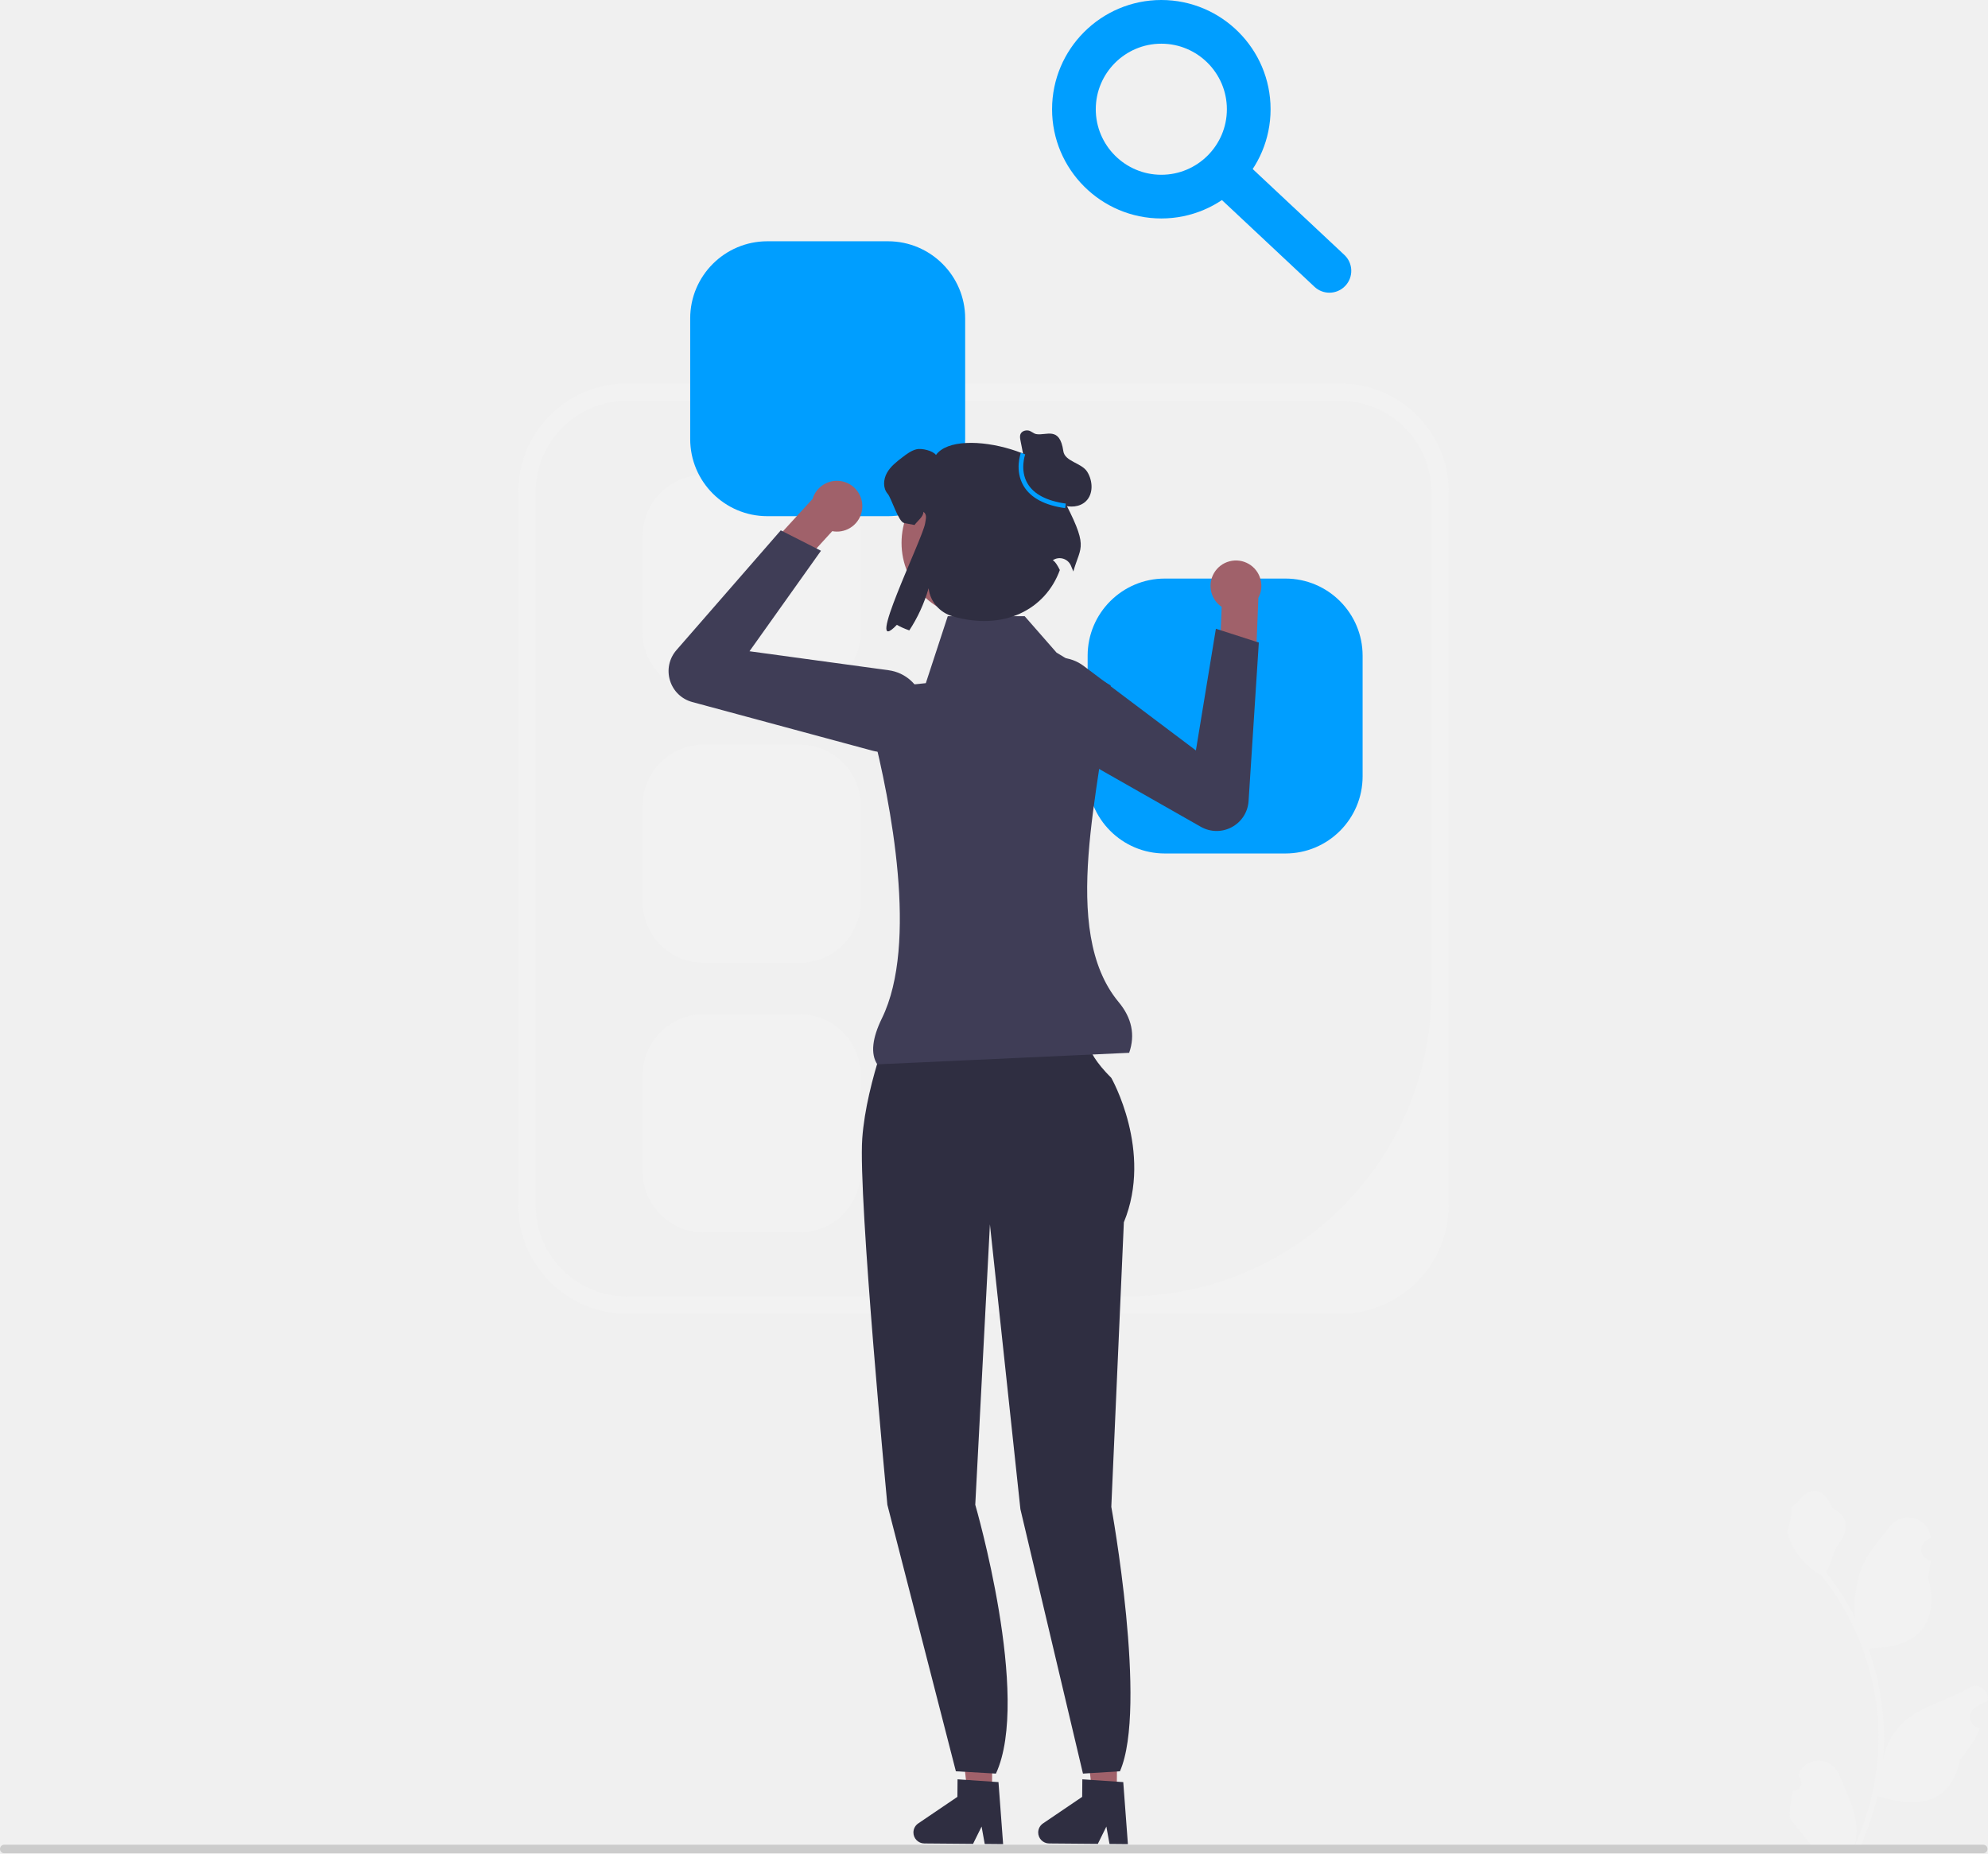
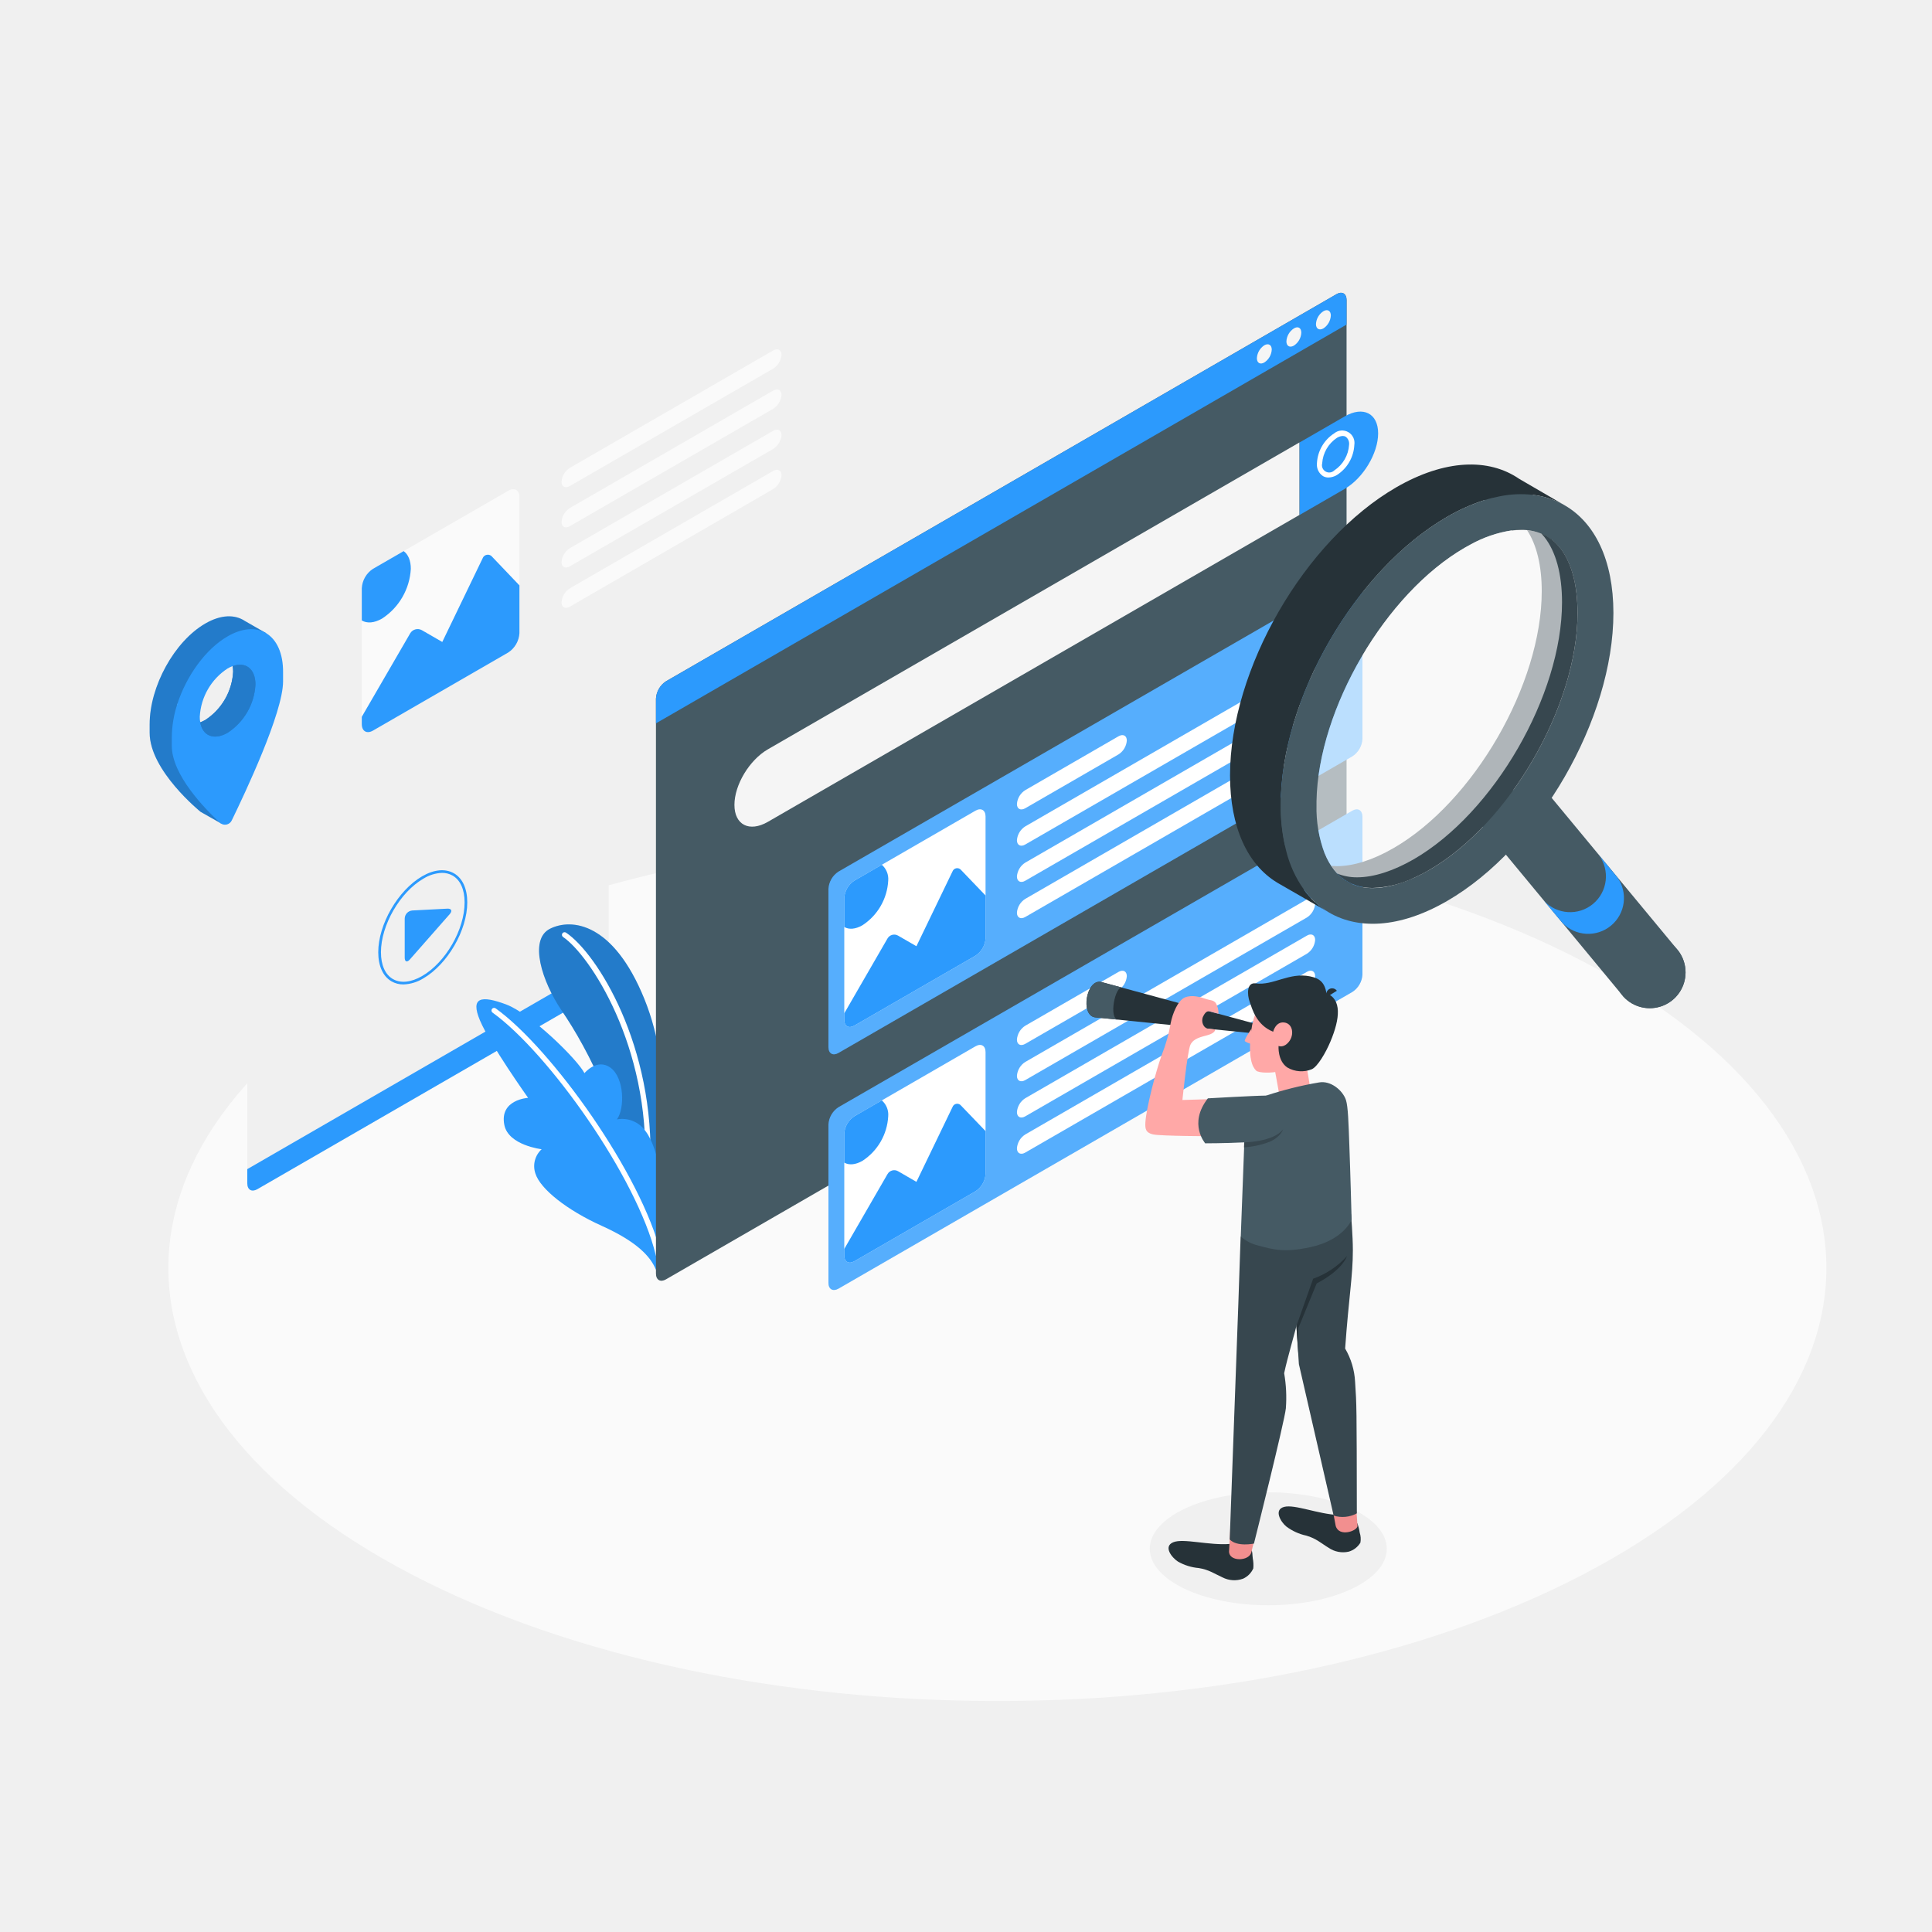
- <svg xmlns="http://www.w3.org/2000/svg" width="552.81" height="515.459" viewBox="0 0 552.81 515.459">
-   <path d="M372.633,365.415H174.325c-16.669,0-30.23-13.561-30.23-30.23V136.877c0-16.669,13.561-30.23,30.23-30.23h198.308c16.669,0,30.23,13.561,30.23,30.23v198.308c0,16.669-13.561,30.23-30.23,30.23ZM174.325,111.484c-14.024,0-25.393,11.369-25.393,25.393v198.308c0,14.024,11.369,25.393,25.393,25.393h138.91c46.829,0,84.791-37.962,84.791-84.791V136.877c0-14.024-11.369-25.393-25.393-25.393H174.325Z" fill="#f2f2f2" />
-   <path d="M195.704,132.106c-9.386,0-17.021,7.635-17.021,17.021v26.642c0,9.386,7.635,17.021,17.021,17.021h26.642c9.386,0,17.021-7.635,17.021-17.021v-26.642c0-9.386-7.635-17.021-17.021-17.021h-26.642Z" fill="#f2f2f2" />
-   <path d="M195.704,207.106c-9.386,0-17.021,7.635-17.021,17.021v26.642c0,9.386,7.635,17.021,17.021,17.021h26.642c9.386,0,17.021-7.635,17.021-17.021v-26.642c0-9.386-7.635-17.021-17.021-17.021h-26.642Z" fill="#f2f2f2" />
-   <path d="M195.704,282.106c-9.386,0-17.021,7.635-17.021,17.021v26.642c0,9.386,7.635,17.021,17.021,17.021h26.642c9.386,0,17.021-7.635,17.021-17.021v-26.642c0-9.386-7.635-17.021-17.021-17.021h-26.642Z" fill="#f2f2f2" />
-   <g>
-     <path d="M213.371,67.106c-11.826,0-21.447,9.621-21.447,21.447v33.569c0,11.826,9.621,21.447,21.447,21.447h33.569c11.826,0,21.447-9.621,21.447-21.447v-33.569c0-11.826-9.621-21.447-21.447-21.447h-33.569Z" fill="#009eff" />
-     <path d="M323.89,160.919c-11.826,0-21.447,9.621-21.447,21.447v33.569c0,11.826,9.621,21.447,21.447,21.447h33.569c11.826,0,21.447-9.621,21.447-21.447v-33.569c0-11.826-9.621-21.447-21.447-21.447h-33.569Z" fill="#009eff" />
-     <g>
-       <polygon points="275.842 498.808 269.023 498.75 266.004 471.833 276.069 471.917 275.842 498.808" fill="#a0616a" />
-       <path d="M253.998,509.652c-.015,1.679,1.338,3.06,3.023,3.076l13.559,.113,2.374-4.811,.872,4.836,5.116,.046-1.292-17.248-1.78-.118-7.26-.5-2.342-.157-.041,4.88-10.892,7.388c-.829,.563-1.328,1.495-1.336,2.496Z" fill="#2f2e41" />
+ <svg xmlns="http://www.w3.org/2000/svg" viewBox="0 0 500 500">
+   <g id="freepik--Floor--inject-16">
+     <path d="M106.42,407.4c83.78,43.77,219.62,43.77,303.41,0s83.78-114.73,0-158.5-219.63-43.78-303.42,0S22.63,363.63,106.42,407.4Z" style="fill:#fafafa" />
+   </g>
+   <g id="freepik--Shadow--inject-16">
+     <ellipse cx="328.23" cy="400.82" rx="30.67" ry="14.62" style="fill:#f0f0f0" />
+   </g>
+   <g id="freepik--screens-2--inject-16">
+     <path d="M88.4,148V198.3c0,1.65,1.16,2.33,2.6,1.5l116.78-67.43a5.76,5.76,0,0,0,2.6-4.5V77.53c0-1.65-1.17-2.33-2.6-1.5L91,143.46A5.73,5.73,0,0,0,88.4,148Z" style="fill:#f0f0f0" />
+     <path d="M96.53,147.21l35-20.2c1.61-.93,2.9-.18,2.9,1.67v35.17a6.37,6.37,0,0,1-2.9,5l-35,20.21c-1.6.92-2.9.17-2.9-1.68V152.23A6.4,6.4,0,0,1,96.53,147.21Z" style="fill:#fafafa" />
+     <path d="M124.87,144.56l-10.41,21.58-5.3-3.06a2.24,2.24,0,0,0-3,.82L93.63,185.51v1.89c0,1.85,1.3,2.6,2.9,1.68l35-20.21a6.4,6.4,0,0,0,2.9-5V151.5l-7-7.34A1.45,1.45,0,0,0,124.87,144.56Z" style="fill:#2C9AFD" />
+     <path d="M98.89,160.08a16.43,16.43,0,0,0,7.43-12.87c0-2.17-.7-3.74-1.85-4.58l-7.94,4.58a6.4,6.4,0,0,0-2.9,5v8.37C95,161.38,96.84,161.26,98.89,160.08Z" style="fill:#2C9AFD" />
+     <path d="M147.49,121.08l52.59-30.37c1.2-.69,2.17-.2,2.17,1.1a4.64,4.64,0,0,1-2.17,3.6l-52.59,30.36c-1.2.69-2.17.2-2.17-1.1A4.64,4.64,0,0,1,147.49,121.08Z" style="fill:#fafafa" />
+     <path d="M147.49,131.47l52.59-30.37c1.2-.69,2.17-.2,2.17,1.1a4.64,4.64,0,0,1-2.17,3.6l-52.59,30.36c-1.2.69-2.17.2-2.17-1.09A4.64,4.64,0,0,1,147.49,131.47Z" style="fill:#fafafa" />
+     <path d="M147.49,141.86l52.59-30.36c1.2-.69,2.17-.2,2.17,1.09a4.64,4.64,0,0,1-2.17,3.6l-52.59,30.36c-1.2.7-2.17.21-2.17-1.09A4.64,4.64,0,0,1,147.49,141.86Z" style="fill:#fafafa" />
+     <path d="M147.49,152.25l52.59-30.36c1.2-.69,2.17-.2,2.17,1.1a4.64,4.64,0,0,1-2.17,3.59L147.49,157c-1.2.69-2.17.2-2.17-1.1A4.64,4.64,0,0,1,147.49,152.25Z" style="fill:#fafafa" />
+     <path d="M64,306.26V232.45a5.73,5.73,0,0,1,2.6-4.5l88.32-51c1.43-.83,2.6-.16,2.6,1.5v73.81a5.76,5.76,0,0,1-2.6,4.5l-88.32,51C65.16,308.59,64,307.92,64,306.26Z" style="fill:#f0f0f0" />
+     <path d="M64,302.57v3.69c0,1.66,1.16,2.33,2.6,1.5l88.32-51a5.76,5.76,0,0,0,2.6-4.5v-3.7Z" style="fill:#2C9AFD" />
+     <path d="M106.73,235.63l9-.47c1.1-.06,1.4.56.67,1.4l-10.34,11.76c-.73.83-1.32.6-1.32-.5V237.74A2.13,2.13,0,0,1,106.73,235.63Z" style="fill:#2C9AFD" />
+     <path d="M104.41,254.77a6.09,6.09,0,0,1-3.08-.79c-2.22-1.29-3.44-4-3.44-7.54,0-7.22,5.09-16,11.35-19.65,3.09-1.79,6-2.06,8.24-.78s3.45,4,3.45,7.53c0,7.23-5.1,16-11.35,19.65A10.49,10.49,0,0,1,104.41,254.77Zm10-28.87a9.8,9.8,0,0,0-4.82,1.49c-6.07,3.5-11,12.05-11,19.05,0,3.32,1.1,5.79,3.1,6.94s4.68.88,7.55-.78c6.07-3.51,11-12,11-19.06,0-3.32-1.1-5.78-3.1-6.94A5.5,5.5,0,0,0,114.4,225.9Z" style="fill:#2C9AFD" />
+   </g>
+   <g id="freepik--Locator--inject-16">
+     <path d="M68.87,163.86l-5.47-3.14h0c-2.61-1.75-6.24-1.68-10.25.64-8,4.6-14.42,16.27-14.42,26.07v2.23c0,9.8,13.18,20.44,13.18,20.44l5.38,3.05s-3.23-3.69-2.86-4.45C58,201.46,67.55,181,67.55,173v-2.23a17.33,17.33,0,0,0-.61-4.78l.61.35ZM53.14,186.33c-4,2.3-7.21.43-7.21-4.16,2.14-.34,7.53-9.54,7.21-12.49,4-2.3,7.2-.43,7.21,4.16A15.94,15.94,0,0,1,53.14,186.33Z" style="fill:#2C9AFD" />
+     <g style="opacity:0.2">
+       <path d="M68.87,163.86l-5.47-3.14h0c-2.61-1.75-6.24-1.68-10.25.64-8,4.6-14.42,16.27-14.42,26.07v2.23c0,9.8,13.18,20.44,13.18,20.44l5.38,3.05s-3.23-3.69-2.86-4.45C58,201.46,67.55,181,67.55,173v-2.23a17.33,17.33,0,0,0-.61-4.78l.61.35ZM53.14,186.33c-4,2.3-7.21.43-7.21-4.16,2.14-.34,7.53-9.54,7.21-12.49,4-2.3,7.2-.43,7.21,4.16A15.94,15.94,0,0,1,53.14,186.33Z" />
    </g>
-     <g>
-       <polygon points="310.54 498.808 303.72 498.75 300.702 471.833 310.767 471.917 310.54 498.808" fill="#a0616a" />
-       <path d="M288.696,509.652c-.015,1.679,1.338,3.06,3.023,3.076l13.559,.113,2.374-4.811,.872,4.836,5.116,.046-1.292-17.248-1.78-.118-7.26-.5-2.342-.157-.041,4.88-10.892,7.388c-.829,.563-1.328,1.495-1.336,2.496Z" fill="#2f2e41" />
+     <path d="M68.87,163.86a1.18,1.18,0,0,0-.19-.11c-2.57-1.44-6-1.24-9.78.94-5.7,3.3-10.63,10.21-13,17.48v0a28.42,28.42,0,0,0-1.44,8.57V193c0,7.55,8.55,16.31,12.48,19.94a2.47,2.47,0,0,0,.27.21s0,0,0,0a1.94,1.94,0,0,0,2.76-.81c3.4-7,13.29-27.88,13.29-36v-2.23C73.32,169.07,71.61,165.51,68.87,163.86ZM51.82,186.94a8.06,8.06,0,0,1-.12-1.44A15.93,15.93,0,0,1,58.9,173a9,9,0,0,1,1.31-.62c3.36-1.22,5.9.71,5.9,4.78a15.91,15.91,0,0,1-7.21,12.48C55.37,191.7,52.43,190.46,51.82,186.94Z" style="fill:#2C9AFD" />
+     <path d="M66.11,177.17a15.91,15.91,0,0,1-7.21,12.48c-3.53,2-6.47.81-7.08-2.71a7.71,7.71,0,0,0,1.32-.61,15.93,15.93,0,0,0,7.2-12.49,7.38,7.38,0,0,0-.13-1.45C63.57,171.17,66.11,173.1,66.11,177.17Z" style="fill:#2C9AFD" />
+     <g style="opacity:0.2">
+       <path d="M66.11,177.17a15.91,15.91,0,0,1-7.21,12.48c-3.53,2-6.47.81-7.08-2.71a7.71,7.71,0,0,0,1.32-.61,15.93,15.93,0,0,0,7.2-12.49,7.38,7.38,0,0,0-.13-1.45C63.57,171.17,66.11,173.1,66.11,177.17Z" />
    </g>
-     <path d="M249.081,281.178l27.643,.873,26.189,5.82s-2.619,3.201,6.111,11.93c0,0,11.639,20.369,3.492,40.156l-3.492,79.148s10.181,55.794,2.402,73.551l-10.281,.643-17.396-73.55-8.479-79.209-4.074,77.984s15.585,53.527,5.744,74.776l-11.135-.643-19.052-74.133s-8.148-85.549-6.984-101.844c1.164-16.295,9.311-35.5,9.311-35.5Z" fill="#2f2e41" />
-     <g>
-       <path d="M341.914,156.113c-3.779,.978-6.049,4.835-5.071,8.614,.448,1.732,1.505,3.14,2.877,4.071l-0,.01-.536,12.985,9.937,4.598,.793-19.981-.069,.002c.862-1.535,1.159-3.389,.683-5.228-.978-3.779-4.835-6.049-8.614-5.071Z" fill="#a0616a" />
-       <path d="M286.378,202.455c-2.087-2.069-3.298-4.874-3.344-7.925-.061-4.092,1.99-7.807,5.486-9.935,4.026-2.452,9.06-2.204,12.825,.631l31.203,23.494,5.56-33.844,11.937,3.843-2.848,44.07c-.199,3.083-1.942,5.798-4.661,7.264-2.719,1.466-5.945,1.429-8.63-.098l-45.093-25.655c-.906-.515-1.722-1.137-2.435-1.844Z" fill="#3f3d56" />
-     </g>
-     <g>
-       <path d="M238.799,137.182c1.995,3.355,.892,7.693-2.464,9.687-1.538,.914-3.28,1.171-4.91,.865l-.007,.007-8.761,9.599-10.294-3.73,13.505-14.748,.048,.05c.469-1.697,1.563-3.223,3.196-4.194,3.355-1.995,7.693-.892,9.687,2.464Z" fill="#a0616a" />
-       <path d="M242.584,208.787l-50.085-13.529c-2.982-.806-5.299-3.051-6.198-6.006-.899-2.955-.224-6.111,1.805-8.44l29.005-33.301,11.182,5.675-19.88,27.949,38.699,5.285c4.67,.638,8.419,4.006,9.552,8.581,.984,3.973-.175,8.054-3.099,10.918-2.18,2.134-5.015,3.274-7.954,3.274-1.004,0-2.021-.133-3.027-.405Z" fill="#3f3d56" />
-     </g>
-     <path d="M313.989,292.822l-70.038,3.213c-1.924-2.921-1.403-7.313,1.291-12.814,10.171-20.767,2.447-60.055-2.75-80.512-1.458-5.74,2.456-11.446,8.349-12.035l6.604-.66,6.104-18.634h21.379l8.869,10.133,15.052,9.144c-2.74,28.221-14.414,68.071,2.217,88.055,3.637,4.371,4.669,9.097,2.923,14.111Z" fill="#3f3d56" />
-     <circle cx="271.519" cy="150.987" r="20.824" fill="#a0616a" />
-     <path d="M295.082,137.658c2.897-10.563-28.679-19.621-34.815-11.114-.853-1.209-4.007-1.944-5.453-1.573-1.447,.371-2.664,1.298-3.851,2.196-1.632,1.254-3.324,2.552-4.326,4.355-1.009,1.796-1.165,4.244,.193,5.802,1.076,1.239,2.966,7.823,4.584,8.15,1.128,.23,2.077,.415,2.894,.549,.727-1.061,2.581-2.394,2.448-3.677,1.098,.727,.697,2.006,.476,3.314-.737,4.354-17.346,38.055-7.833,28.124,.942,.556,2.107,1.076,3.45,1.551,2.278-3.435,4.147-7.486,5.379-11.723l.009,.078c.424,3.682,3.115,6.703,6.674,7.734,14.279,4.137,25.83-1.933,29.803-12.88-1.455-2.953-2.088-2.632-1.958-2.72,1.816-1.224,4.311-.423,5.092,1.622,.23,.603,.439,1.118,.62,1.506,2.07-7.405,4.532-6.336-3.385-21.294Z" fill="#2f2e41" />
-     <path d="M285.231,129.994l-1.459-7.457c-.123-.627-.239-1.307,.044-1.88,.363-.736,1.297-1.041,2.109-.924,.812,.117,1.42,.859,2.228,1.002,2.81,.497,6.524-2.279,7.531,4.742,.42,2.927,5.091,3.237,6.651,5.749,1.56,2.512,1.751,6.139-.377,8.191-1.7,1.639-4.431,1.828-6.639,.991-2.208-.837-3.981-2.529-5.529-4.312s-2.95-3.714-4.736-5.259" fill="#2f2e41" />
-     <path d="M296.195,141.336c-5.698-.796-9.582-2.868-11.544-6.159-2.568-4.307-.848-9.05-.773-9.25l1.204,.448c-.016,.044-1.576,4.385,.68,8.156,1.755,2.933,5.325,4.795,10.611,5.533l-.178,1.273Z" fill="#009eff" />
  </g>
-   <path d="M322.934,60.762c-16.751,0-30.381-13.63-30.381-30.381S306.183,0,322.934,0s30.381,13.63,30.381,30.381-13.63,30.381-30.381,30.381Zm0-48.61c-10.052,0-18.229,8.177-18.229,18.229s8.177,18.229,18.229,18.229,18.229-8.177,18.229-18.229-8.177-18.229-18.229-18.229Z" fill="#009eff" />
-   <path d="M369.677,81.409c-1.489,0-2.982-.543-4.154-1.644l-28.515-26.723c-2.451-2.293-2.575-6.139-.279-8.586,2.29-2.457,6.136-2.578,8.586-.279l28.515,26.723c2.451,2.293,2.575,6.139,.279,8.586-1.196,1.279-2.813,1.923-4.433,1.923Z" fill="#009eff" />
-   <g>
-     <path d="M498.551,498.126c2.066,.129,3.208-2.437,1.645-3.933l-.155-.618c.02-.05,.041-.099,.062-.148,2.089-4.982,9.17-4.947,11.241,.042,1.839,4.428,4.179,8.864,4.756,13.546,.258,2.067,.142,4.172-.316,6.2,4.308-9.411,6.575-19.687,6.575-30.021,0-2.597-.142-5.193-.433-7.783-.239-2.119-.568-4.224-.995-6.31-2.306-11.277-7.299-22.018-14.5-30.99-3.462-1.892-6.349-4.851-8.093-8.397-.626-1.279-1.117-2.655-1.35-4.056,.394,.052,1.486-5.949,1.188-6.317,.549-.833,1.532-1.247,2.131-2.06,2.982-4.043,7.091-3.337,9.236,2.157,4.582,2.313,4.627,6.148,1.815,9.837-1.789,2.347-2.035,5.522-3.604,8.035,.162,.207,.329,.407,.491,.614,2.961,3.798,5.522,7.88,7.681,12.169-.61-4.766,.291-10.508,1.826-14.21,1.748-4.217,5.025-7.769,7.91-11.415,3.466-4.379,10.573-2.468,11.184,3.083,.006,.054,.012,.107,.017,.161-.429,.242-.848,.499-1.259,.77-2.339,1.547-1.531,5.174,1.241,5.602l.063,.01c-.155,1.544-.42,3.074-.807,4.579,3.702,14.316-4.29,19.53-15.701,19.764-.252,.129-.497,.258-.749,.381,1.156,3.255,2.08,6.594,2.764,9.979,.614,2.99,1.04,6.013,1.279,9.049,.297,3.83,.271,7.68-.052,11.503l.019-.136c.82-4.211,3.107-8.145,6.427-10.87,4.946-4.063,11.933-5.559,17.268-8.824,2.568-1.572,5.859,.459,5.411,3.437l-.022,.143c-.794,.323-1.569,.698-2.319,1.117-.429,.242-.848,.499-1.259,.77-2.339,1.547-1.531,5.174,1.241,5.602l.063,.01c.045,.006,.084,.013,.129,.019-1.363,3.236-3.262,6.239-5.639,8.829-2.315,12.497-12.256,13.683-22.89,10.044h-.006c-1.163,5.064-2.861,10.011-5.044,14.726h-18.02c-.065-.2-.123-.407-.181-.607,1.666,.103,3.346,.006,4.986-.297-1.337-1.641-2.674-3.294-4.011-4.935-.032-.032-.058-.065-.084-.097-.678-.84-1.363-1.673-2.041-2.512l-0-.001c-.042-2.578,.267-5.147,.879-7.64l.001-0Z" fill="#f2f2f2" />
-     <path d="M0,514.269c0,.66,.53,1.19,1.19,1.19H551.48c.66,0,1.19-.53,1.19-1.19,0-.66-.53-1.19-1.19-1.19H1.19c-.66,0-1.19,.53-1.19,1.19Z" fill="#ccc" />
+   <g id="freepik--Plants--inject-16">
+     <path d="M171.18,301.33s3.61-23-4.41-42.78-18.83-21-24.43-18.19-2,13.78,3,21.15C152,271.18,163,292,162.64,310.7Z" style="fill:#2C9AFD" />
+     <path d="M171.18,301.33s3.61-23-4.41-42.78-18.83-21-24.43-18.19-2,13.78,3,21.15C152,271.18,163,292,162.64,310.7Z" style="opacity:0.2" />
+     <path d="M167.58,302.79h0a.67.67,0,0,1-.65-.71c1.32-31.49-14.41-55-21.2-59.58a.68.68,0,1,1,.76-1.13c8,5.34,23.12,29.38,21.79,60.77A.67.67,0,0,1,167.58,302.79Z" style="fill:#fff" />
+     <path d="M169.76,328.64c-1.37-3.44-4.91-7.28-14-11.38s-15.93-9.57-17.19-13.53a5.91,5.91,0,0,1,1.61-6.31s-8.57-1-9.65-6.25c-1.35-6.62,6.14-7.05,6.14-7.05s-9.83-13.84-12.44-20,.4-6.53,6.74-4.18,18.42,14.18,20.29,17.79c0,0,3.27-4,6.79-1.37s3.69,10.5,1.61,13.34a7.38,7.38,0,0,1,7.43,3.07c3.58,4.69,4.76,16.42,4.76,16.42Z" style="fill:#2C9AFD" />
+     <path d="M170.4,325.44a.69.69,0,0,1-.66-.52c-4.86-20.25-27.93-52.57-42.26-62.85a.68.68,0,0,1,.79-1.11c14.51,10.41,37.87,43.14,42.8,63.64a.69.69,0,0,1-.51.82Z" style="fill:#fff" />
+   </g>
+   <g id="freepik--screen-1--inject-16">
+     <path d="M351.41,121.53a.72.72,0,0,1-.34-.09l-2.81-1.63a.68.68,0,1,1,.68-1.18l2.81,1.63a.68.68,0,0,1,.25.93A.68.68,0,0,1,351.41,121.53Z" style="fill:#fff" />
+     <path d="M169.76,180.82V329.6c0,1.66,1.16,2.33,2.59,1.5L345.89,230.91a5.76,5.76,0,0,0,2.6-4.5V77.63c0-1.66-1.17-2.33-2.6-1.5L172.35,176.32A5.74,5.74,0,0,0,169.76,180.82Z" style="fill:#455a64" />
+     <path d="M190.07,208.3c0,5.19,3.87,7.15,8.66,4.39L336.3,133.26V114.5L198.73,193.92C193.94,196.69,190.07,203.12,190.07,208.3Z" style="fill:#f5f5f5" />
+     <path d="M348,107.77c4.78-2.76,8.66-.8,8.66,4.38s-3.88,11.62-8.66,14.38l-11.65,6.73V114.5Z" style="fill:#2C9AFD" />
+     <path d="M343.8,123.58a2.76,2.76,0,0,1-1.42-.37,3.55,3.55,0,0,1-1.56-3.28,9.8,9.8,0,0,1,4.5-7.8,3.2,3.2,0,0,1,5.18,3,9.83,9.83,0,0,1-4.5,7.8A4.44,4.44,0,0,1,343.8,123.58Zm3.71-10.75a3.1,3.1,0,0,0-1.51.48,8.59,8.59,0,0,0-3.82,6.62,1.88,1.88,0,0,0,3.14,1.81,8.57,8.57,0,0,0,3.82-6.62,2.27,2.27,0,0,0-.88-2.1A1.44,1.44,0,0,0,347.51,112.83Z" style="fill:#fff" />
+     <path d="M350,148.83,217,225.57a5.71,5.71,0,0,0-2.6,4.5V271c0,1.66,1.16,2.33,2.6,1.5L350,195.73a5.73,5.73,0,0,0,2.6-4.5v-40.9C352.55,148.67,351.39,148,350,148.83Z" style="fill:#2C9AFD" />
+     <path d="M350,148.83,217,225.57a5.71,5.71,0,0,0-2.6,4.5V271c0,1.66,1.16,2.33,2.6,1.5L350,195.73a5.73,5.73,0,0,0,2.6-4.5v-40.9C352.55,148.67,351.39,148,350,148.83Z" style="fill:#fff;opacity:0.2" />
+     <path d="M265.35,204.48l24.1-13.92c1.2-.69,2.17-.2,2.17,1.1a4.64,4.64,0,0,1-2.17,3.59l-24.1,13.92c-1.2.69-2.17.2-2.17-1.1A4.64,4.64,0,0,1,265.35,204.48Z" style="fill:#fff" />
+     <path d="M263.18,217.45c0,1.3,1,1.79,2.17,1.1l72.85-42.06a4.65,4.65,0,0,0,2.16-3.6c0-1.29-1-1.78-2.16-1.09l-72.85,42.06A4.64,4.64,0,0,0,263.18,217.45Z" style="fill:#fff" />
+     <path d="M263.18,226.83c0,1.3,1,1.79,2.17,1.1l72.85-42.06a4.65,4.65,0,0,0,2.16-3.6c0-1.29-1-1.78-2.16-1.09l-72.85,42.06A4.64,4.64,0,0,0,263.18,226.83Z" style="fill:#fff" />
+     <path d="M263.18,236.21c0,1.3,1,1.79,2.17,1.1l72.85-42.06a4.65,4.65,0,0,0,2.16-3.6c0-1.29-1-1.78-2.16-1.09l-72.85,42.06A4.64,4.64,0,0,0,263.18,236.21Z" style="fill:#fff" />
+     <path d="M221.1,227.91l31.36-18.11c1.44-.82,2.6-.15,2.6,1.5v31.53a5.74,5.74,0,0,1-2.6,4.5l-31.36,18.1c-1.43.83-2.6.16-2.6-1.49V232.41A5.73,5.73,0,0,1,221.1,227.91Z" style="fill:#fff" />
+     <path d="M246.5,225.54l-9.33,19.34-4.75-2.74a2,2,0,0,0-2.73.73L218.5,262.24v1.69c0,1.66,1.17,2.33,2.6,1.5l31.36-18.1a5.73,5.73,0,0,0,2.6-4.5V231.76l-6.31-6.58A1.3,1.3,0,0,0,246.5,225.54Z" style="fill:#2C9AFD" />
+     <path d="M223.21,239.45a14.73,14.73,0,0,0,6.66-11.54,4.89,4.89,0,0,0-1.66-4.11l-7.11,4.11a5.73,5.73,0,0,0-2.6,4.5v7.5C219.71,240.61,221.37,240.51,223.21,239.45Z" style="fill:#2C9AFD" />
+     <path d="M350,209.8,217,286.54a5.73,5.73,0,0,0-2.6,4.5V332c0,1.65,1.16,2.32,2.6,1.5L350,256.71a5.73,5.73,0,0,0,2.6-4.5V211.3C352.55,209.65,351.39,209,350,209.8Z" style="fill:#2C9AFD" />
+     <path d="M350,209.8,217,286.54a5.73,5.73,0,0,0-2.6,4.5V332c0,1.65,1.16,2.32,2.6,1.5L350,256.71a5.73,5.73,0,0,0,2.6-4.5V211.3C352.55,209.65,351.39,209,350,209.8Z" style="fill:#fff;opacity:0.2" />
+     <path d="M265.35,265.45l24.1-13.91c1.2-.69,2.17-.2,2.17,1.09a4.64,4.64,0,0,1-2.17,3.6l-24.1,13.91c-1.2.69-2.17.2-2.17-1.09A4.64,4.64,0,0,1,265.35,265.45Z" style="fill:#fff" />
+     <path d="M263.18,278.43c0,1.29,1,1.78,2.17,1.09l72.85-42.06a4.65,4.65,0,0,0,2.16-3.59c0-1.3-1-1.79-2.16-1.1l-72.85,42.06A4.64,4.64,0,0,0,263.18,278.43Z" style="fill:#fff" />
+     <path d="M263.18,287.81c0,1.29,1,1.78,2.17,1.09l72.85-42.06a4.65,4.65,0,0,0,2.16-3.59c0-1.3-1-1.79-2.16-1.1l-72.85,42.06A4.64,4.64,0,0,0,263.18,287.81Z" style="fill:#fff" />
+     <path d="M263.18,297.19c0,1.29,1,1.78,2.17,1.09l72.85-42.06a4.65,4.65,0,0,0,2.16-3.59c0-1.3-1-1.79-2.16-1.1l-72.85,42.06A4.64,4.64,0,0,0,263.18,297.19Z" style="fill:#fff" />
+     <path d="M221.1,288.89l31.36-18.11c1.44-.83,2.6-.16,2.6,1.5V303.8a5.71,5.71,0,0,1-2.6,4.5L221.1,326.41c-1.43.83-2.6.16-2.6-1.5V293.39A5.73,5.73,0,0,1,221.1,288.89Z" style="fill:#fff" />
+     <path d="M246.5,286.52l-9.33,19.34-4.75-2.75a2,2,0,0,0-2.73.74L218.5,323.22v1.69c0,1.66,1.17,2.33,2.6,1.5l31.36-18.11a5.71,5.71,0,0,0,2.6-4.49V292.73l-6.31-6.57A1.29,1.29,0,0,0,246.5,286.52Z" style="fill:#2C9AFD" />
+     <path d="M223.21,300.42a14.71,14.71,0,0,0,6.66-11.53,4.89,4.89,0,0,0-1.66-4.11l-7.11,4.11a5.73,5.73,0,0,0-2.6,4.5v7.5C219.71,301.58,221.37,301.48,223.21,300.42Z" style="fill:#2C9AFD" />
+     <path d="M348.49,84V77.63c0-1.66-1.17-2.33-2.6-1.5L172.36,176.32a5.73,5.73,0,0,0-2.6,4.5v6.38Z" style="fill:#2C9AFD" />
+     <path d="M327.2,89.36a4.27,4.27,0,0,0-1.92,3.34c0,1.23.86,1.73,1.92,1.11a4.22,4.22,0,0,0,1.93-3.33C329.13,89.25,328.27,88.75,327.2,89.36Z" style="fill:#f5f5f5" />
+     <path d="M334.85,85a4.27,4.27,0,0,0-1.93,3.34c0,1.23.87,1.72,1.93,1.11a4.24,4.24,0,0,0,1.93-3.34C336.78,84.83,335.92,84.34,334.85,85Z" style="fill:#f5f5f5" />
+     <path d="M342.5,80.54a4.22,4.22,0,0,0-1.93,3.33c0,1.23.86,1.73,1.93,1.12a4.27,4.27,0,0,0,1.92-3.34C344.42,80.42,343.56,79.92,342.5,80.54Z" style="fill:#f5f5f5" />
+   </g>
+   <g id="freepik--Character--inject-16">
+     <path d="M351.26,394.22a10.22,10.22,0,0,1,.62,2.39,5.35,5.35,0,0,1,.19,2.63,5.22,5.22,0,0,1-3,2.32,6.6,6.6,0,0,1-5.23-1c-1.83-1.09-3.2-2.42-5.8-3.15a13.19,13.19,0,0,1-5.12-2.33c-1.44-1.15-3.36-4.35-.61-5.09s8.74,1.87,14.19,2.11Z" style="fill:#263238" />
+     <path d="M351,390.62s.32,3.82.32,4.29c0,1.29-4.76,3-5.64,0l-.76-4.06Z" style="fill:#f28f8f" />
+     <path d="M345.16,306.81a77.08,77.08,0,0,1,4.49,7.48s.47,5.56.47,9.26c0,6.8-1.05,12.05-2,25.45a18.92,18.92,0,0,1,2.58,8.66c.4,6.07.41,6,.45,34a7.77,7.77,0,0,1-6,.58l-9-39.21-1-15.39-2.82-19.13Z" style="fill:#37474f" />
+     <path d="M323.86,401.23c.32.33.21,1,.36,2.1a9,9,0,0,1,.13,2.57,5.24,5.24,0,0,1-2.66,2.67,6.66,6.66,0,0,1-5.32-.35c-1.94-.86-3.47-2-6.14-2.41a13.14,13.14,0,0,1-5.37-1.67c-1.57-1-3.88-3.9-1.24-5s9.26.87,14.69.43Z" style="fill:#263238" />
+     <path d="M325.11,396.43s-1,4.36-1.27,5.33c-.6,2.33-5.77,2.45-5.77-.24l.35-6.2Z" style="fill:#f28f8f" />
+     <path d="M333.49,308c2.59,5.09,5.09,9.58,5.17,15,.19,11.47-4.57,24.1-6.32,32.39a36.88,36.88,0,0,1,.44,9.09c-.35,3.47-8.26,35-8.26,35s-4.4.92-6.27-1.07l2.22-60.71.6-17.63Z" style="fill:#37474f" />
+     <polygon points="329.93 276.91 331.56 285.94 339.72 285.34 338.01 275.11 329.93 276.91" style="fill:#ffa8a7" />
+     <path d="M348.33,284.68c-.81-2.45-3.92-5.12-7-4.54a92.66,92.66,0,0,0-13.64,3.4c-2.85,1-5.45,3.49-5.69,12.87l-.89,23.6a10.25,10.25,0,0,0,4.31,2.28c4.33,1.19,7.19,1.9,13.77.46,8.57-1.87,10.61-7.06,10.61-7.06s-.33-12.49-.59-19.28C349,290.64,348.88,286.37,348.33,284.68Z" style="fill:#455a64" />
+     <path d="M326.45,265.38,284.9,254.11c-3.76-.65-5.33,8.53-1.57,9.17L326,267.59Z" style="fill:#263238" />
+     <path d="M314.5,284.42l-8.49.26s1.28-12.63,2.07-14.29,2.68-2,4.56-2.53,1.87-1.43,1.87-1.43l-1.69-.17c-1.48-.15-2.07-2-1.43-3.25.31-.58.81-1.5,1.71-1.25l2.24.61a5.23,5.23,0,0,0-.71-2.82c-.75-.83-1.25-.57-2.75-1.09-1.11-.39-3.38-1.08-5.21-.33s-3.22,4.19-3.69,6.62a40.49,40.49,0,0,1-2.3,8.21c-1.63,4.5-4,13.74-4.25,17.44-.11,1.71.05,2.73,1.95,3.18s15.88.48,15.88.48Z" style="fill:#ffa8a7" />
+     <path d="M323.89,266.22s-2,2.92-1.72,3.24a4.66,4.66,0,0,0,1.48.65Z" style="fill:#ffa8a7" />
+     <path d="M329.92,257c-1.9,1-5.18,2.73-6.09,9.69-.93,7.14.3,9.44,1.26,10.39.66.64,4.2.68,6,.14,2.22-.66,7.23-2.57,9.52-6.24,2.69-4.32,3.29-10.1.26-12.4A11.42,11.42,0,0,0,329.92,257Z" style="fill:#ffa8a7" />
+     <path d="M335.51,343.17l4.33-12.24a21.44,21.44,0,0,0,8.75-5.84s-1,3.49-7.84,7.07L336,343.74l0,6.44Z" style="fill:#263238" />
+     <path d="M323.44,259.35c.62,1.71,1.67,5.91,6.05,7.66,0,0,.63-2.67,2.87-2.39s2.63,3.15,1.25,4.93-2.72,1.14-2.72,1.14-.3,3.83,2.26,5.57a7.15,7.15,0,0,0,6.36.45c1.47-.67,3.56-4.2,4.78-7.1,2.58-6.12,2.95-11-1-12.58-.49-2.78-1.74-3.83-4.26-4.35-5.42-1.11-9.52,2.45-14.07,1.82C322.63,254.17,322.72,257.39,323.44,259.35Z" style="fill:#263238" />
+     <path d="M343.42,258l2.56-1.59a1.51,1.51,0,0,0-2.56,1.59Z" style="fill:#263238" />
+     <path d="M312.6,284.25s11.95-.69,15-.71,6.29,5.19,4.39,8.74c-1.26,2.33-5.19,3.13-10.14,3.37s-9.94.24-9.94.24S307.46,290.82,312.6,284.25Z" style="fill:#455a64" />
+     <path d="M322,295.65s7.57-.1,10.05-3.37c0,0-.58,2-3.52,3.23a21.89,21.89,0,0,1-6.58,1.42Z" style="fill:#37474f" />
+     <path d="M284.9,254.11c-3.76-.65-5.33,8.53-1.57,9.17l6,.6c-2.44-.25-.75-8.78,1.11-8.28h0Z" style="fill:#455a64" />
+   </g>
+   <g id="freepik--magnifiyng-glass--inject-16">
+     <path d="M436.22,251.66a9.26,9.26,0,0,1-16.05,6.3l-.61-.74,0,0a9.26,9.26,0,0,1,14.2-11.85l.63.76h0A9.28,9.28,0,0,1,436.22,251.66Z" style="fill:#455a64" />
+     <path d="M436.22,251.66a9.26,9.26,0,0,1-16.05,6.3l-.61-.74,0,0L381,210.65l16.25-9.38,36.51,44.08.63.76h0A9.28,9.28,0,0,1,436.22,251.66Z" style="fill:#455a64" />
+     <path d="M404.32,238.81A9.26,9.26,0,0,0,418.53,227h0l-4.77-5.75h0a9.26,9.26,0,0,1-14.21,11.84Z" style="fill:#2C9AFD" />
+     <path d="M396.63,128.06a21.5,21.5,0,0,1,8.27,2.69l-11.73-6.82h0c-7.87-5.41-19.2-5.09-31.79,2.17-23.77,13.73-43.05,47.12-43.05,74.58,0,13.49,4.59,23.13,12.16,27.71l.16.1,12.52,7.21a21.6,21.6,0,0,1-5.71-5.43,27.91,27.91,0,0,0,9.23-.53c1.1-.24,2.21-.53,3.34-.89a2.75,2.75,0,0,1-.43-.17,11.23,11.23,0,0,1-1.72-1,12.05,12.05,0,0,1-2.6-2.46,17.31,17.31,0,0,1-2.44-4.25,17.49,17.49,0,0,1-2.46.18,13.4,13.4,0,0,1-5.66-1.13,10.81,10.81,0,0,1-1.21-.65c-.35-.22-.7-.48-1-.74a47.62,47.62,0,0,1-1.05-10.3c0-27.45,19.28-60.85,43.07-74.58a49.26,49.26,0,0,1,9.6-4.3,10.86,10.86,0,0,1,2.52,1.45,12.42,12.42,0,0,1,2.19,2.16,17.4,17.4,0,0,1,2.45,4.26,17.59,17.59,0,0,1,2.47-.17,12.75,12.75,0,0,1,6.48,1.57,10.37,10.37,0,0,1,1.43.94c-.18-.8-.37-1.59-.6-2.34A28.32,28.32,0,0,0,396.63,128.06Z" style="fill:#263238" />
+     <path d="M404.9,130.75l-.68-.37a21.48,21.48,0,0,0-7.59-2.32,27.35,27.35,0,0,0-8.53.39,35.76,35.76,0,0,0-4,1,49.26,49.26,0,0,0-9.6,4.3c-23.79,13.73-43.07,47.13-43.07,74.58a47.62,47.62,0,0,0,1.05,10.3c.13.61.28,1.19.43,1.77a29.2,29.2,0,0,0,4.56,9.85,21.77,21.77,0,0,0,3.25,3.57,20.89,20.89,0,0,0,2.46,1.86c7.85,5.07,19,4.63,31.3-2.49,23.79-13.73,43.07-47.12,43.07-74.58C417.54,144.88,412.71,135.23,404.9,130.75Zm-4.7,8a10.37,10.37,0,0,1,1.43.94,13.77,13.77,0,0,1,2.05,2.06c3,3.76,4.59,9.61,4.59,16.89,0,24-17.6,54.52-38.43,66.55-5.25,3-10.3,4.64-14.59,4.64a13.31,13.31,0,0,1-5.22-1,2.75,2.75,0,0,1-.43-.17,11.23,11.23,0,0,1-1.72-1,11.81,11.81,0,0,1-1.86-1.62h0c-.25-.26-.49-.55-.73-.84a17.31,17.31,0,0,1-2.44-4.25,33.38,33.38,0,0,1-2.14-12.64c0-.32,0-.63,0-1,.44-23.9,17.85-53.73,38.41-65.59.47-.27.95-.54,1.43-.79a31.79,31.79,0,0,1,10.69-3.67,17.59,17.59,0,0,1,2.47-.17,13.37,13.37,0,0,1,5.19,1A8.51,8.51,0,0,1,400.2,138.74Z" style="fill:#455a64" />
+     <path d="M408.27,158.63c0,24-17.6,54.52-38.43,66.55a41.23,41.23,0,0,1-3.9,2,0,0,0,0,1,0,0,26.51,26.51,0,0,1-10.66,2.62,13.31,13.31,0,0,1-5.22-1,2.75,2.75,0,0,1-.43-.17,11.23,11.23,0,0,1-1.72-1,12.05,12.05,0,0,1-2.6-2.46c-.26-.35-.53-.69-.77-1.08.47,0,1,.07,1.46.07,4.29,0,9.34-1.61,14.59-4.64C381.39,207.56,399,177.08,399,153c0-6.61-1.31-12-3.8-15.79a11.74,11.74,0,0,1,5,1.49,10.37,10.37,0,0,1,1.43.94,13.77,13.77,0,0,1,2.05,2.06c2.64,3.31,4.19,8.23,4.51,14.32C408.24,156.9,408.27,157.76,408.27,158.63Z" style="fill:#37474f" />
+     <path d="M404.25,155.86c0,24-17.6,54.52-38.43,66.55-5.25,3-10.29,4.64-14.59,4.64a13.26,13.26,0,0,1-5.21-1h0c-.25-.26-.49-.55-.73-.84a17.31,17.31,0,0,1-2.44-4.25,33.38,33.38,0,0,1-2.14-12.64c0-.32,0-.63,0-1,.44-23.9,17.85-53.73,38.41-65.59.47-.27.95-.54,1.43-.79a31.79,31.79,0,0,1,10.69-3.67,17.59,17.59,0,0,1,2.47-.17,13.37,13.37,0,0,1,5.19,1c.27.27.52.56.76.85C402.66,142.73,404.25,148.58,404.25,155.86Z" style="fill:#fff;opacity:0.6" />
  </g>
</svg>
